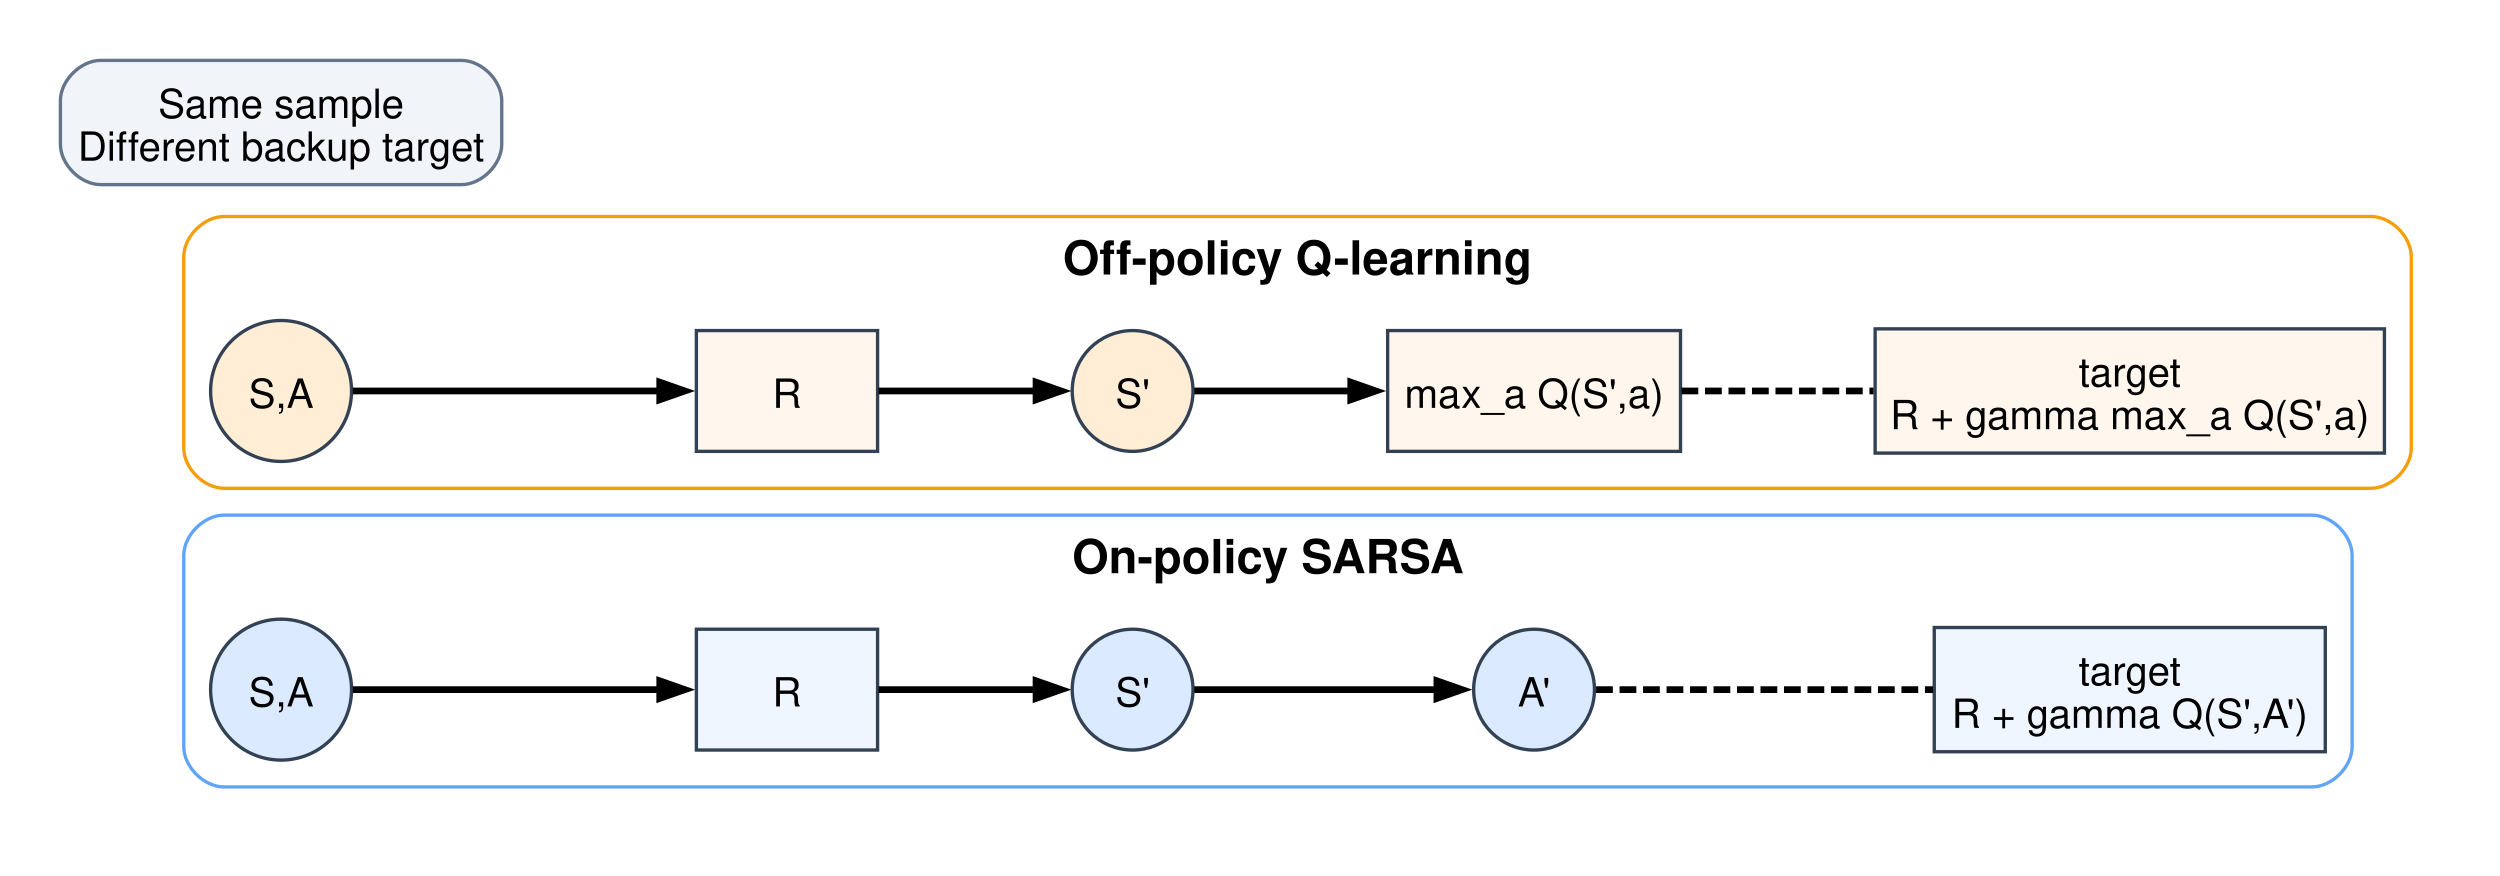
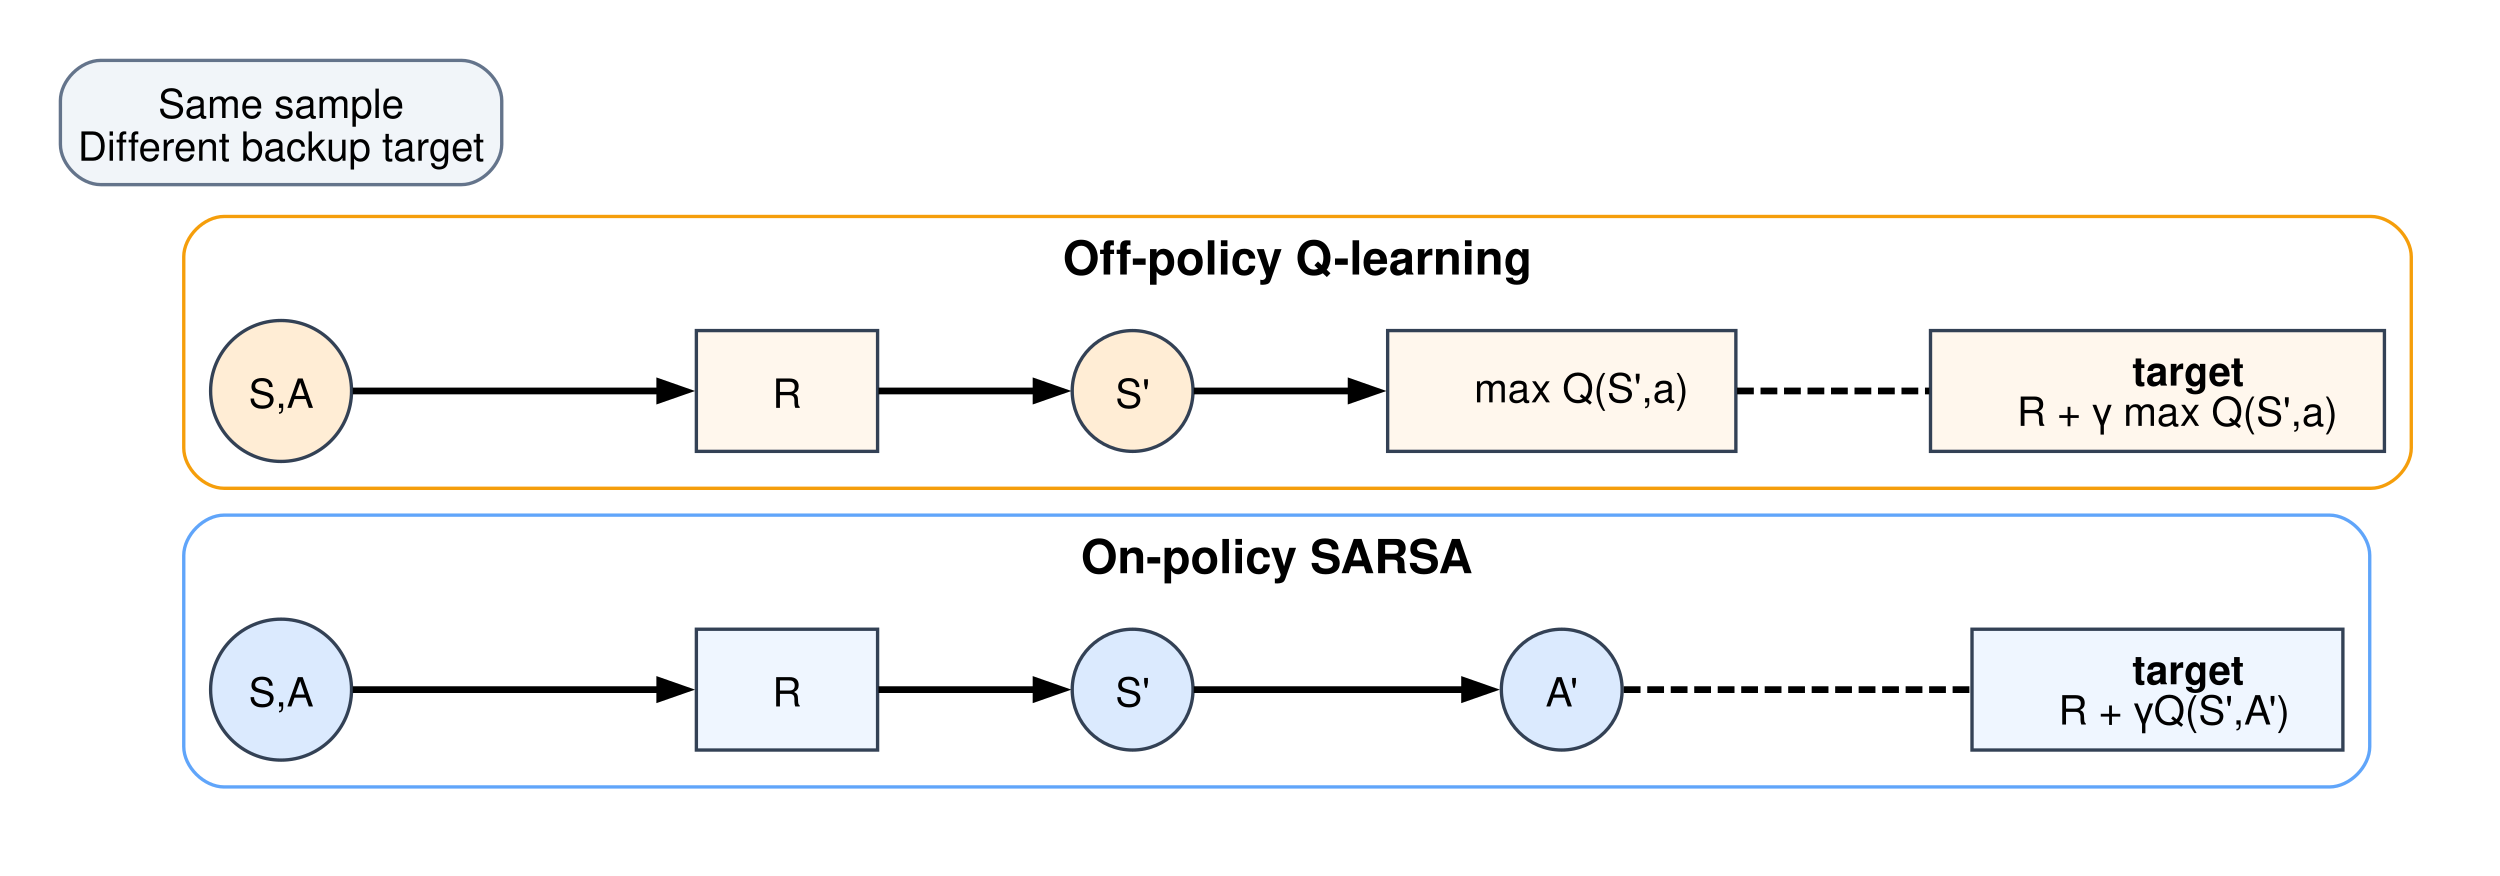
<svg xmlns="http://www.w3.org/2000/svg" width="745pt" height="261pt" viewBox="0.00 0.00 745.00 261.00">
  <g id="graph0" class="graph" transform="scale(1 1) rotate(0) translate(18 242.51)">
    <g id="clust1" class="cluster">
-       <path fill="none" stroke="#60a5fa" d="M48.76,-8C48.76,-8 670.93,-8 670.93,-8 676.93,-8 682.93,-14 682.93,-20 682.93,-20 682.93,-77 682.93,-77 682.93,-83 676.93,-89 670.93,-89 670.93,-89 48.76,-89 48.76,-89 42.76,-89 36.76,-83 36.76,-77 36.76,-77 36.76,-20 36.76,-20 36.76,-14 42.76,-8 48.76,-8" />
-       <text xml:space="preserve" text-anchor="middle" x="359.85" y="-71.7" font-family="Helvetica,sans-Serif" font-weight="bold" font-size="14.00">On-policy SARSA</text>
+       <path fill="none" stroke="#60a5fa" d="M48.76,-8C48.76,-8 676.18,-8 676.18,-8 682.18,-8 688.18,-14 688.18,-20 688.18,-20 688.18,-77 688.18,-77 688.18,-83 682.18,-89 676.18,-89 676.18,-89 48.76,-89 48.76,-89 42.76,-89 36.76,-83 36.76,-77 36.76,-77 36.76,-20 36.76,-20 36.76,-14 42.76,-8 48.76,-8" />
+       <text xml:space="preserve" text-anchor="middle" x="362.47" y="-71.7" font-family="Helvetica,sans-Serif" font-weight="bold" font-size="14.00">On-policy SARSA</text>
    </g>
    <g id="clust2" class="cluster">
      <path fill="none" stroke="#f59e0b" d="M48.76,-97C48.76,-97 688.56,-97 688.56,-97 694.56,-97 700.56,-103 700.56,-109 700.56,-109 700.56,-166 700.56,-166 700.56,-172 694.56,-178 688.56,-178 688.56,-178 48.76,-178 48.76,-178 42.76,-178 36.76,-172 36.76,-166 36.76,-166 36.76,-109 36.76,-109 36.76,-103 42.76,-97 48.76,-97" />
      <text xml:space="preserve" text-anchor="middle" x="368.66" y="-160.7" font-family="Helvetica,sans-Serif" font-weight="bold" font-size="14.00">Off-policy Q-learning</text>
    </g>
    <g id="node1" class="node">
      <ellipse fill="#dbeafe" stroke="#334155" cx="65.76" cy="-37" rx="21" ry="21" />
      <text xml:space="preserve" text-anchor="middle" x="65.76" y="-31.98" font-family="Helvetica,sans-Serif" font-size="12.00">S,A</text>
    </g>
    <g id="node2" class="node">
      <polygon fill="#eff6ff" stroke="#334155" points="243.52,-55 189.52,-55 189.52,-19 243.52,-19 243.52,-55" />
      <text xml:space="preserve" text-anchor="middle" x="216.52" y="-31.98" font-family="Helvetica,sans-Serif" font-size="12.00">R</text>
    </g>
    <g id="edge1" class="edge">
      <path fill="none" stroke="black" stroke-width="2" d="M87.13,-37C110.63,-37 149.73,-37 178.61,-37" />
      <polygon fill="black" stroke="black" stroke-width="2" points="178.6,-39.63 186.1,-37 178.6,-34.38 178.6,-39.63" />
    </g>
    <g id="node3" class="node">
      <ellipse fill="#dbeafe" stroke="#334155" cx="319.52" cy="-37" rx="18" ry="18" />
      <text xml:space="preserve" text-anchor="middle" x="319.52" y="-31.98" font-family="Helvetica,sans-Serif" font-size="12.00">S'</text>
    </g>
    <g id="edge2" class="edge">
      <path fill="none" stroke="black" stroke-width="2" d="M243.79,-37C258.23,-37 276.13,-37 290.79,-37" />
      <polygon fill="black" stroke="black" stroke-width="2" points="290.74,-39.63 298.24,-37 290.74,-34.38 290.74,-39.63" />
    </g>
    <g id="node4" class="node">
-       <ellipse fill="#dbeafe" stroke="#334155" cx="439.15" cy="-37" rx="18" ry="18" />
-       <text xml:space="preserve" text-anchor="middle" x="439.15" y="-31.98" font-family="Helvetica,sans-Serif" font-size="12.00">A'</text>
+       <ellipse fill="#dbeafe" stroke="#334155" cx="447.4" cy="-37" rx="18" ry="18" />
+       <text xml:space="preserve" text-anchor="middle" x="447.4" y="-31.98" font-family="Helvetica,sans-Serif" font-size="12.00">A'</text>
    </g>
    <g id="edge3" class="edge">
-       <path fill="none" stroke="black" stroke-width="2" d="M337.88,-37C356.99,-37 387.99,-37 410.47,-37" />
-       <polygon fill="black" stroke="black" stroke-width="2" points="410.2,-39.63 417.7,-37 410.2,-34.38 410.2,-39.63" />
+       <path fill="none" stroke="black" stroke-width="2" d="M337.76,-37C358.55,-37 393.77,-37 418.46,-37" />
+       <polygon fill="black" stroke="black" stroke-width="2" points="418.44,-39.63 425.94,-37 418.44,-34.38 418.44,-39.63" />
    </g>
    <g id="node5" class="node">
-       <polygon fill="#eff6ff" stroke="#334155" points="674.93,-55.51 558.41,-55.51 558.41,-18.49 674.93,-18.49 674.93,-55.51" />
-       <text xml:space="preserve" text-anchor="middle" x="616.67" y="-38.35" font-family="Helvetica,sans-Serif" font-size="12.00">target</text>
-       <text xml:space="preserve" text-anchor="middle" x="616.67" y="-25.6" font-family="Helvetica,sans-Serif" font-size="12.00">R + gamma Q(S',A')</text>
+       <polygon fill="#eff6ff" stroke="#334155" points="680.18,-55 569.66,-55 569.66,-19 680.18,-19 680.18,-55" />
+       <text xml:space="preserve" text-anchor="start" x="599.42" y="-38.6" font-family="Helvetica,sans-Serif" font-size="12.00">      </text>
+       <text xml:space="preserve" text-anchor="start" x="617.42" y="-38.6" font-family="Helvetica,sans-Serif" font-weight="bold" font-size="12.00">target</text>
+       <text xml:space="preserve" text-anchor="start" x="575.42" y="-26.6" font-family="Helvetica,sans-Serif" font-size="12.00">      R + γQ(S',A')    </text>
    </g>
    <g id="edge4" class="edge">
-       <path fill="none" stroke="black" stroke-width="2" stroke-dasharray="5,2" d="M457.63,-37C480.86,-37 523.08,-37 558.04,-37" />
+       <path fill="none" stroke="black" stroke-width="2" stroke-dasharray="5,2" d="M465.88,-37C489.81,-37 533.87,-37 569.4,-37" />
    </g>
    <g id="node6" class="node">
      <ellipse fill="#ffedd5" stroke="#334155" cx="65.76" cy="-126" rx="21" ry="21" />
      <text xml:space="preserve" text-anchor="middle" x="65.76" y="-120.97" font-family="Helvetica,sans-Serif" font-size="12.00">S,A</text>
    </g>
    <g id="node7" class="node">
      <polygon fill="#fff7ed" stroke="#334155" points="243.52,-144 189.52,-144 189.52,-108 243.52,-108 243.52,-144" />
      <text xml:space="preserve" text-anchor="middle" x="216.52" y="-120.97" font-family="Helvetica,sans-Serif" font-size="12.00">R</text>
    </g>
    <g id="edge5" class="edge">
      <path fill="none" stroke="black" stroke-width="2" d="M87.13,-126C110.63,-126 149.73,-126 178.61,-126" />
      <polygon fill="black" stroke="black" stroke-width="2" points="178.6,-128.63 186.1,-126 178.6,-123.38 178.6,-128.63" />
    </g>
    <g id="node8" class="node">
      <ellipse fill="#ffedd5" stroke="#334155" cx="319.52" cy="-126" rx="18" ry="18" />
      <text xml:space="preserve" text-anchor="middle" x="319.52" y="-120.97" font-family="Helvetica,sans-Serif" font-size="12.00">S'</text>
    </g>
    <g id="edge6" class="edge">
      <path fill="none" stroke="black" stroke-width="2" d="M243.79,-126C258.23,-126 276.13,-126 290.79,-126" />
      <polygon fill="black" stroke="black" stroke-width="2" points="290.74,-128.63 298.24,-126 290.74,-123.38 290.74,-128.63" />
    </g>
    <g id="node9" class="node">
-       <polygon fill="#fff7ed" stroke="#334155" points="482.79,-144 395.52,-144 395.52,-108 482.79,-108 482.79,-144" />
-       <text xml:space="preserve" text-anchor="middle" x="439.15" y="-120.97" font-family="Helvetica,sans-Serif" font-size="12.00">max_a Q(S',a)</text>
+       <polygon fill="#fff7ed" stroke="#334155" points="499.29,-144 395.52,-144 395.52,-108 499.29,-108 499.29,-144" />
+       <text xml:space="preserve" text-anchor="start" x="401.28" y="-122.62" font-family="Helvetica,sans-Serif" font-size="12.00">      max Q(S',a)    </text>
    </g>
    <g id="edge7" class="edge">
-       <path fill="none" stroke="black" stroke-width="2" d="M337.88,-126C350.32,-126 367.79,-126 384.67,-126" />
-       <polygon fill="black" stroke="black" stroke-width="2" points="384.52,-128.63 392.02,-126 384.52,-123.38 384.52,-128.63" />
+       <path fill="none" stroke="black" stroke-width="2" d="M337.76,-126C350.14,-126 367.65,-126 385,-126" />
+       <polygon fill="black" stroke="black" stroke-width="2" points="384.63,-128.63 392.13,-126 384.63,-123.38 384.63,-128.63" />
    </g>
    <g id="node10" class="node">
-       <polygon fill="#fff7ed" stroke="#334155" points="692.56,-144.51 540.79,-144.51 540.79,-107.49 692.56,-107.49 692.56,-144.51" />
-       <text xml:space="preserve" text-anchor="middle" x="616.67" y="-127.35" font-family="Helvetica,sans-Serif" font-size="12.00">target</text>
-       <text xml:space="preserve" text-anchor="middle" x="616.67" y="-114.6" font-family="Helvetica,sans-Serif" font-size="12.00">R + gamma max_a Q(S',a)</text>
+       <polygon fill="#fff7ed" stroke="#334155" points="692.56,-144 557.29,-144 557.29,-108 692.56,-108 692.56,-144" />
+       <text xml:space="preserve" text-anchor="start" x="599.42" y="-127.6" font-family="Helvetica,sans-Serif" font-size="12.00">      </text>
+       <text xml:space="preserve" text-anchor="start" x="617.42" y="-127.6" font-family="Helvetica,sans-Serif" font-weight="bold" font-size="12.00">target</text>
+       <text xml:space="preserve" text-anchor="start" x="563.05" y="-115.6" font-family="Helvetica,sans-Serif" font-size="12.00">      R + γ max Q(S',a)    </text>
    </g>
    <g id="edge8" class="edge">
-       <path fill="none" stroke="black" stroke-width="2" stroke-dasharray="5,2" d="M483.09,-126C500.35,-126 520.76,-126 540.33,-126" />
+       <path fill="none" stroke="black" stroke-width="2" stroke-dasharray="5,2" d="M499.64,-126C517.55,-126 537.93,-126 556.94,-126" />
    </g>
    <g id="node11" class="node">
      <path fill="#f1f5f9" stroke="#64748b" d="M119.52,-224.51C119.52,-224.51 12,-224.51 12,-224.51 6,-224.51 0,-218.51 0,-212.51 0,-212.51 0,-199.49 0,-199.49 0,-193.49 6,-187.49 12,-187.49 12,-187.49 119.52,-187.49 119.52,-187.49 125.52,-187.49 131.52,-193.49 131.52,-199.49 131.52,-199.49 131.52,-212.51 131.52,-212.51 131.52,-218.51 125.52,-224.51 119.52,-224.51" />
      <text xml:space="preserve" text-anchor="middle" x="65.76" y="-207.35" font-family="Helvetica,sans-Serif" font-size="12.00">Same sample</text>
      <text xml:space="preserve" text-anchor="middle" x="65.76" y="-194.6" font-family="Helvetica,sans-Serif" font-size="12.00">Different backup target</text>
    </g>
  </g>
</svg>
